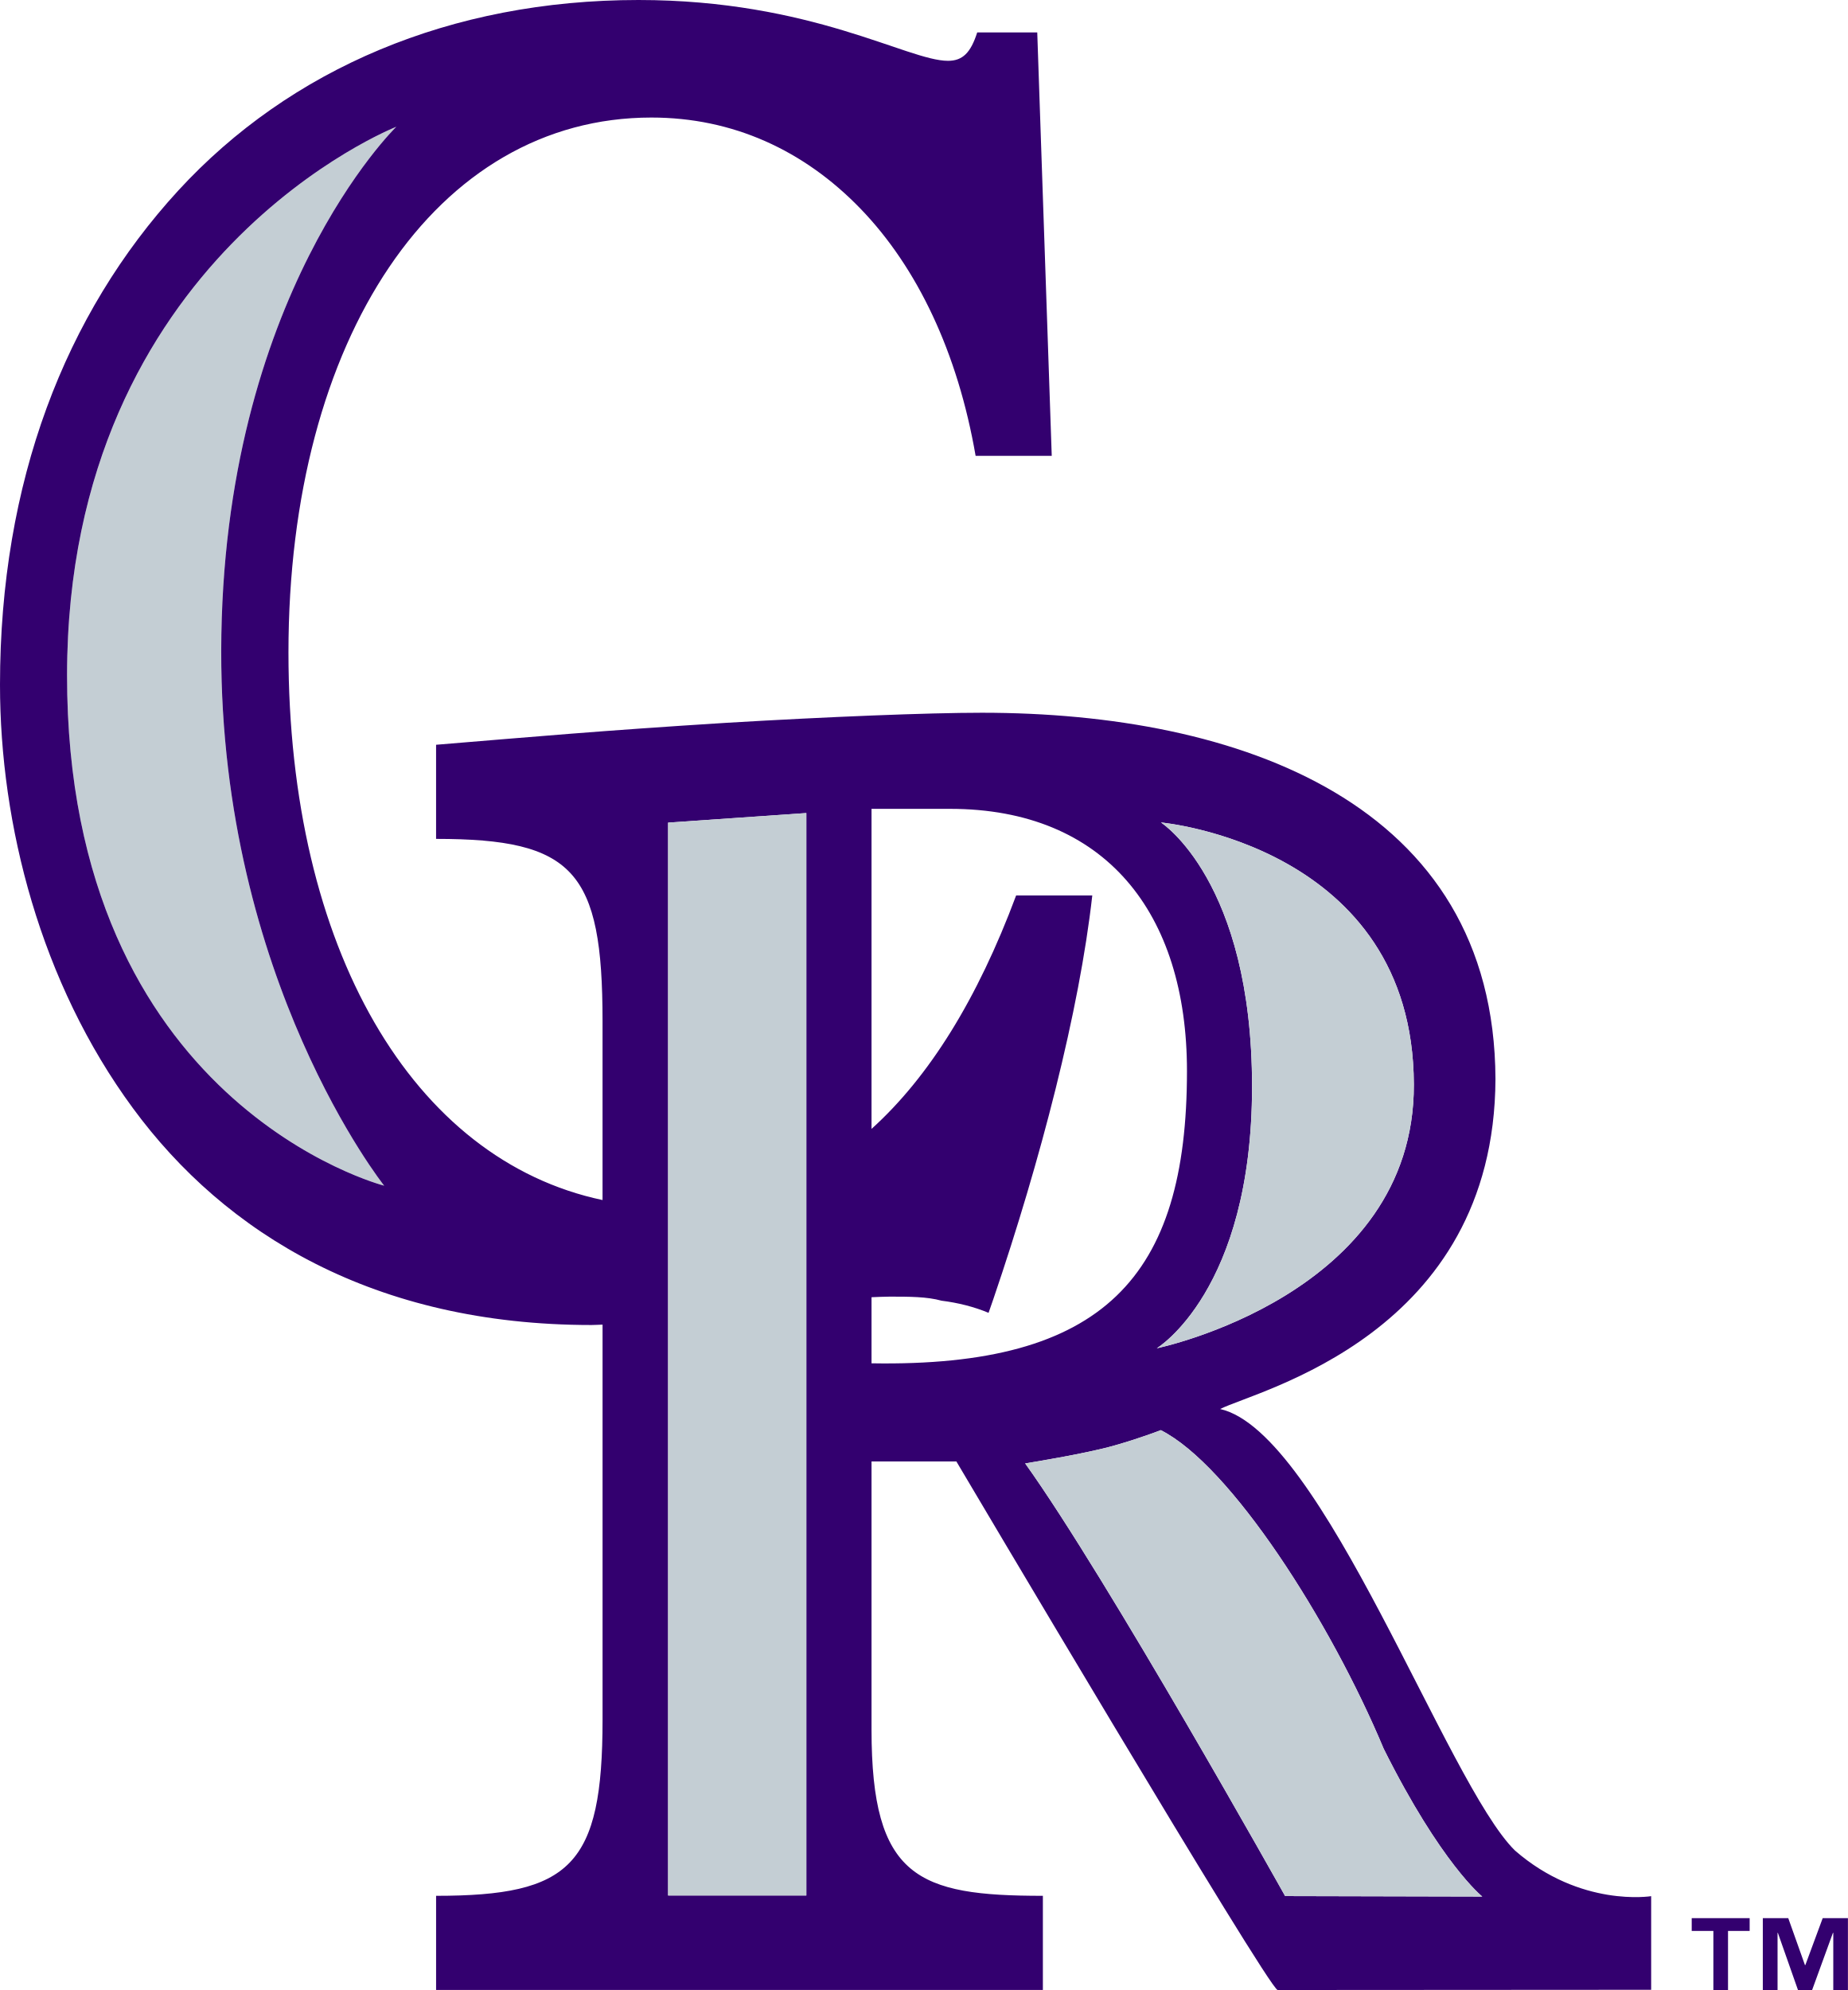
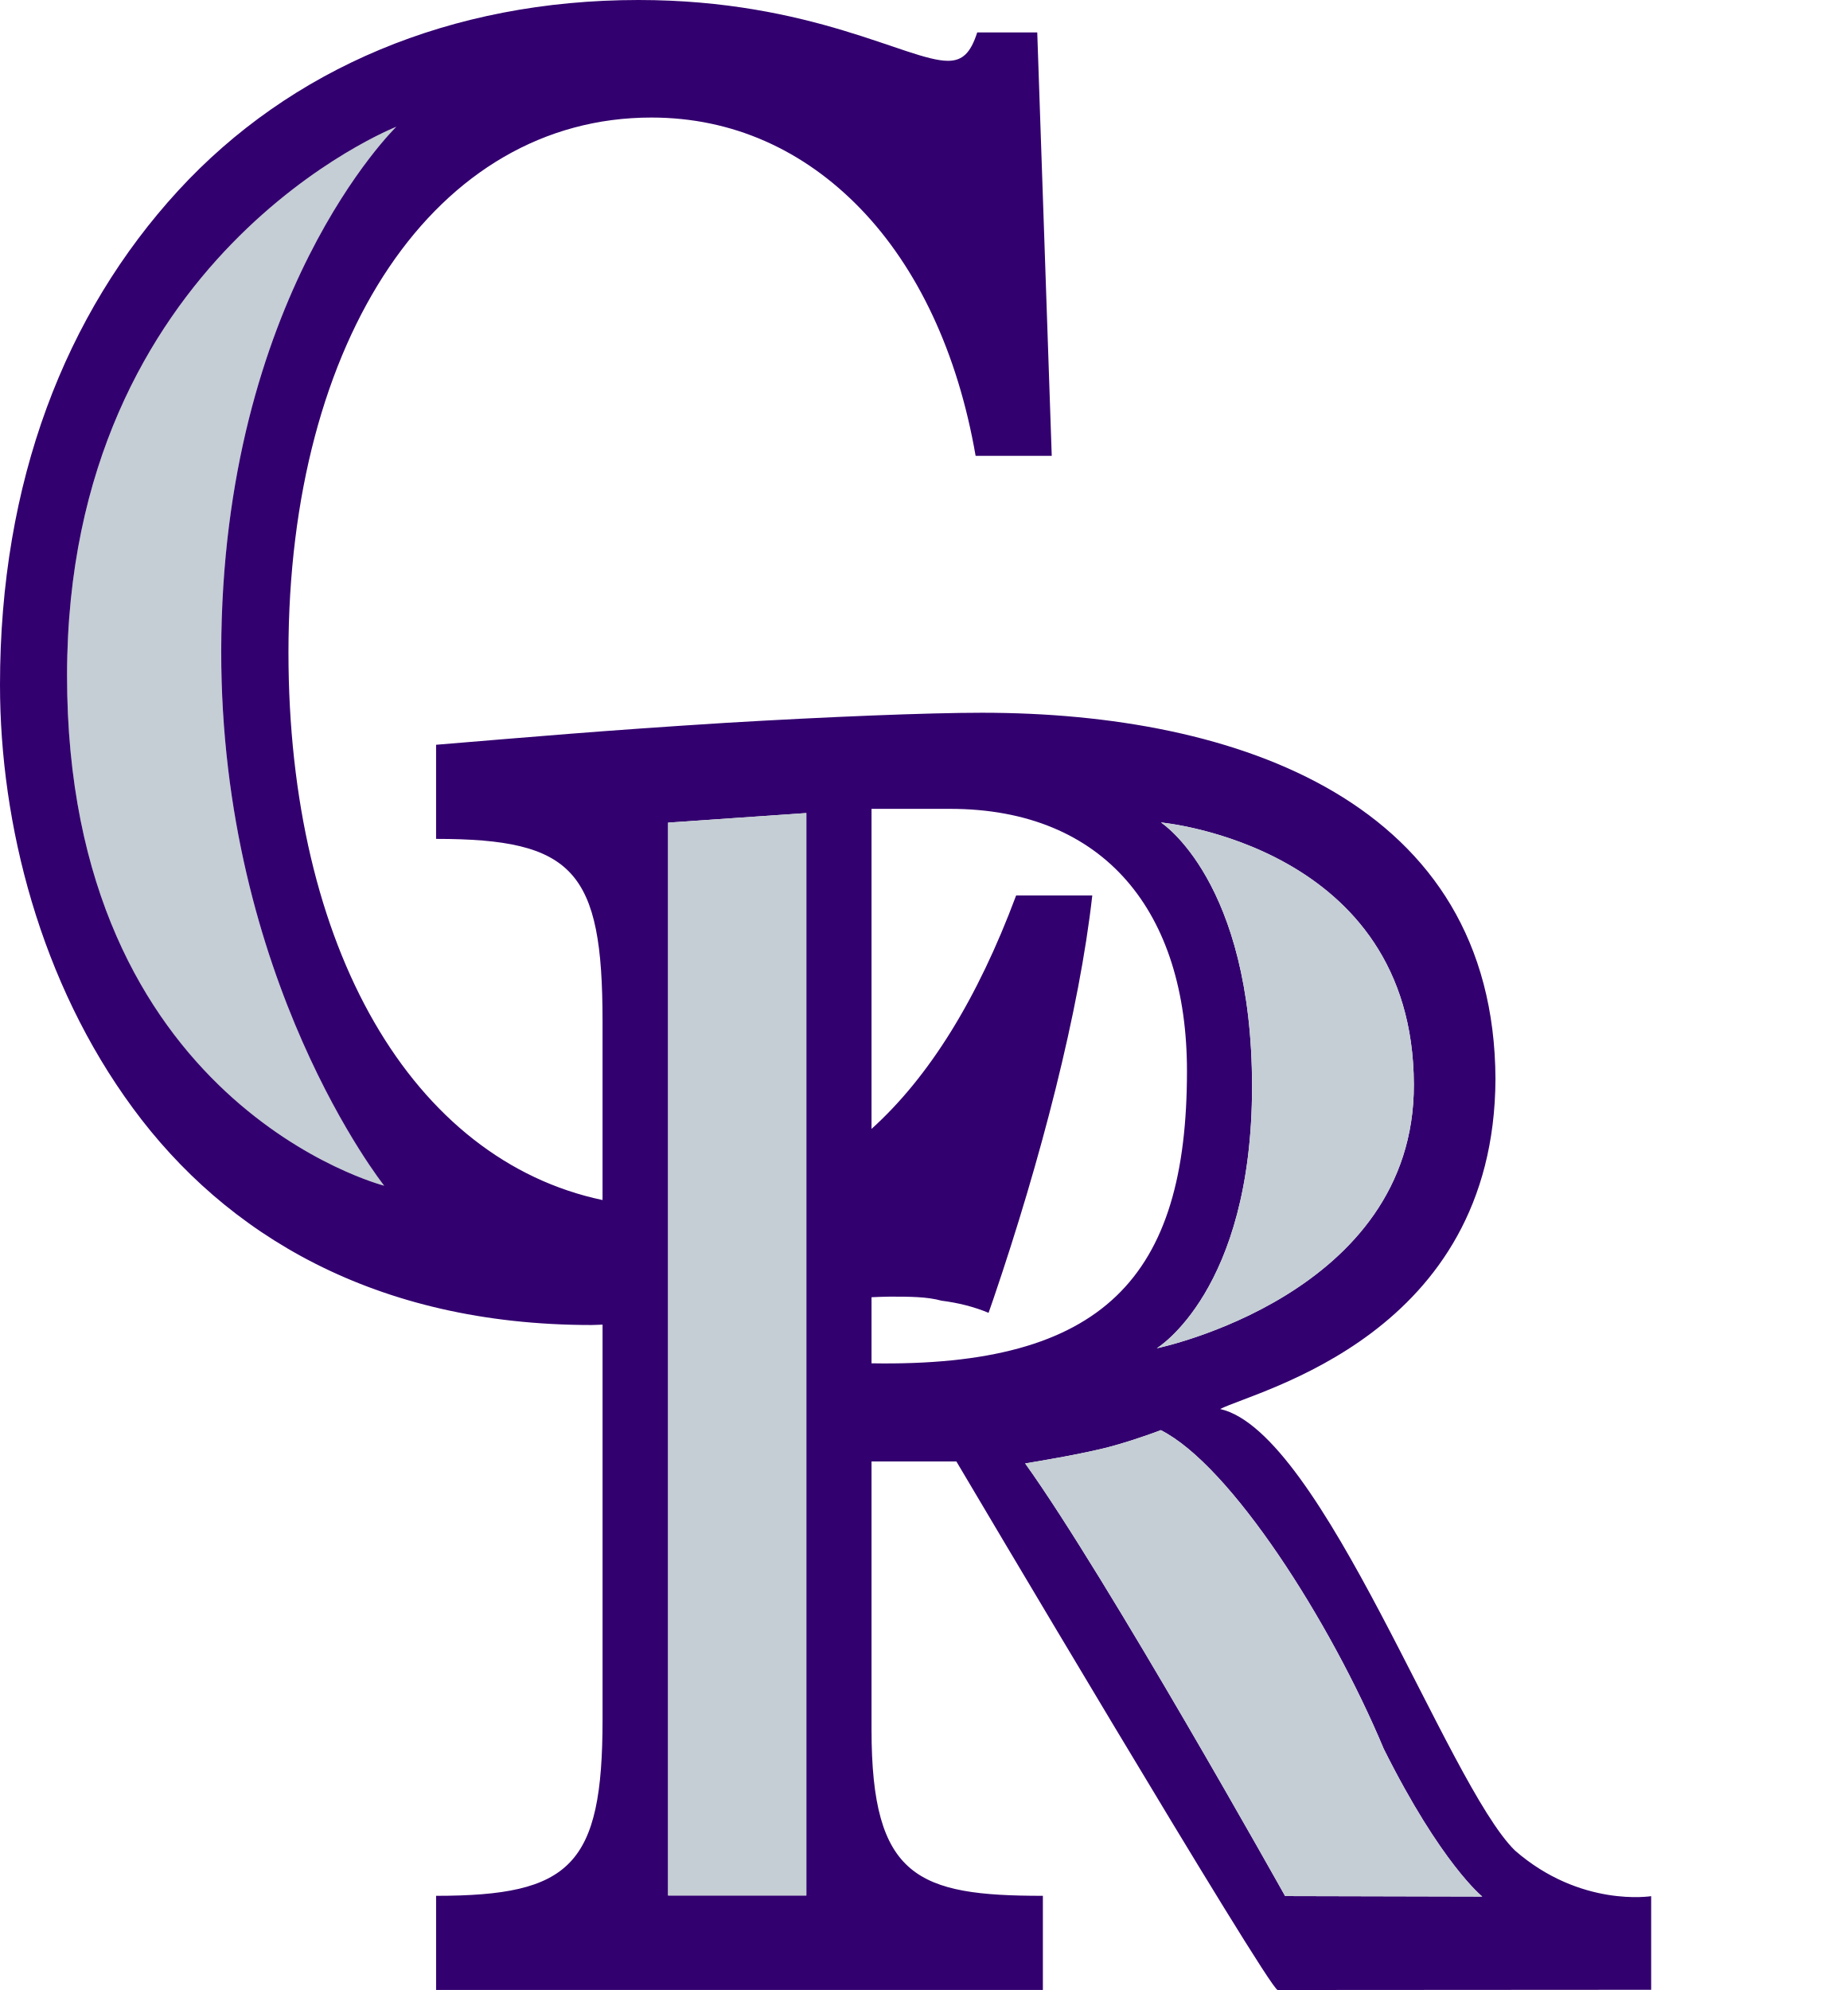
<svg xmlns="http://www.w3.org/2000/svg" viewBox="0 0 169.964 183">
  <path d="M36.454 11.658S6.197 23.518 6.168 62.073c-.039 39.5 29.17 46.961 29.17 46.961S20.302 90.153 20.345 59.846c.057-32.631 16.109-48.188 16.109-48.188" fill="#c4ced4" />
  <path d="M139.336 170.171c-6.26-6.149-17.677-38.474-27.113-40.598 3.458-1.74 25.223-6.812 25.323-30.346-.1-25.441-23.662-33.683-47.225-33.683-5.012 0-14.141.371-23.42.92-11.778.738-17.819 1.287-26.792 2.025v8.655c12.658 0 15.31 2.941 15.31 16.75v16.462c-17.442-3.682-28.888-23.088-28.888-50.362 0-28.878 13.567-49.185 33.383-49.185 7.457 0 14.013 2.984 19.232 8.384 5.222 5.401 8.944 13.229 10.587 22.728h7.001L95.401 2.98H89.88c-.595 1.864-1.337 2.613-2.688 2.613C83.471 5.593 74.68 0 58.728 0 41.443 0 26.682 6.338 16.401 17.517 5.967 28.878 0 44.345 0 62.974c0 12.854 3.725 27.388 12.227 38.937 8.491 11.553 22.211 19.937 42.177 19.937.342 0 .67-.028 1.016-.035v36.328c0 13.435-2.945 16.198-15.31 16.198v8.655h55.809v-8.655c-11.493 0-15.76-1.658-15.76-15.278v-24.668h7.803s28.767 48.608 29.551 48.608c2.036-.007 34.353-.021 34.353-.021v-8.609c0-.001-6.491 1.065-12.53-4.2M6.167 62.072c.029-38.556 30.285-50.415 30.285-50.415s-16.051 15.556-16.105 48.19c-.047 30.303 14.989 49.189 14.989 49.189S6.131 101.572 6.167 62.072m67.996 112.237H61.448V75.65l12.715-.881v99.54zm55.876-74.583c.064 19.381-23.644 24.261-23.644 24.261s8.758-5.276 8.762-24.044c.01-18.95-8.377-24.308-8.377-24.308s23.196 2.093 23.259 24.091m-49.88 25.644v-6.078c.556-.021 1.127-.054 1.672-.054 1.796 0 3.429 0 4.769.374 1.49.185 2.987.556 4.324 1.116l.453-1.305c4.317-12.665 7.896-26.453 9.086-37.076h-7.004c-3.561 9.546-8.01 16.694-13.3 21.467V74.381h7.215c14.28 0 21.798 9.571 21.798 24.111 0 18.964-7.653 27.245-29.013 26.878m38.042 48.993s-16.384-29.294-23.912-39.789c0 0 5.528-.873 8.224-1.65 2.459-.699 4.249-1.408 4.249-1.408 6.424 3.233 15.599 17.574 20.504 29.298 5.283 10.58 9.065 13.592 9.065 13.592l-18.13-.043z" fill="#33006f" />
  <path fill="#c4ced4" d="M61.449 174.311h12.714V74.767l-12.714.881zM115.159 99.941c-.007 18.768-8.762 24.047-8.762 24.047s23.705-4.884 23.644-24.265c-.068-21.998-23.263-24.09-23.263-24.09s8.391 5.362 8.381 24.308M127.266 160.814c-4.905-11.728-14.081-26.065-20.504-29.298 0 0-1.789.706-4.249 1.408-2.695.777-8.224 1.65-8.224 1.65 7.529 10.494 23.912 39.789 23.912 39.789l18.13.043s-3.782-3.012-9.065-13.592" />
-   <path fill="#33006f" d="M167.644 176.391l-1.597 4.317h-.036l-1.536-4.317h-2.339V183h1.355v-5.258h.028l1.85 5.258h1.302l1.914-5.258h.032V183h1.347v-6.609zM155.596 177.567h1.992V183h1.347v-5.433h1.99v-1.176h-5.329z" />
</svg>
